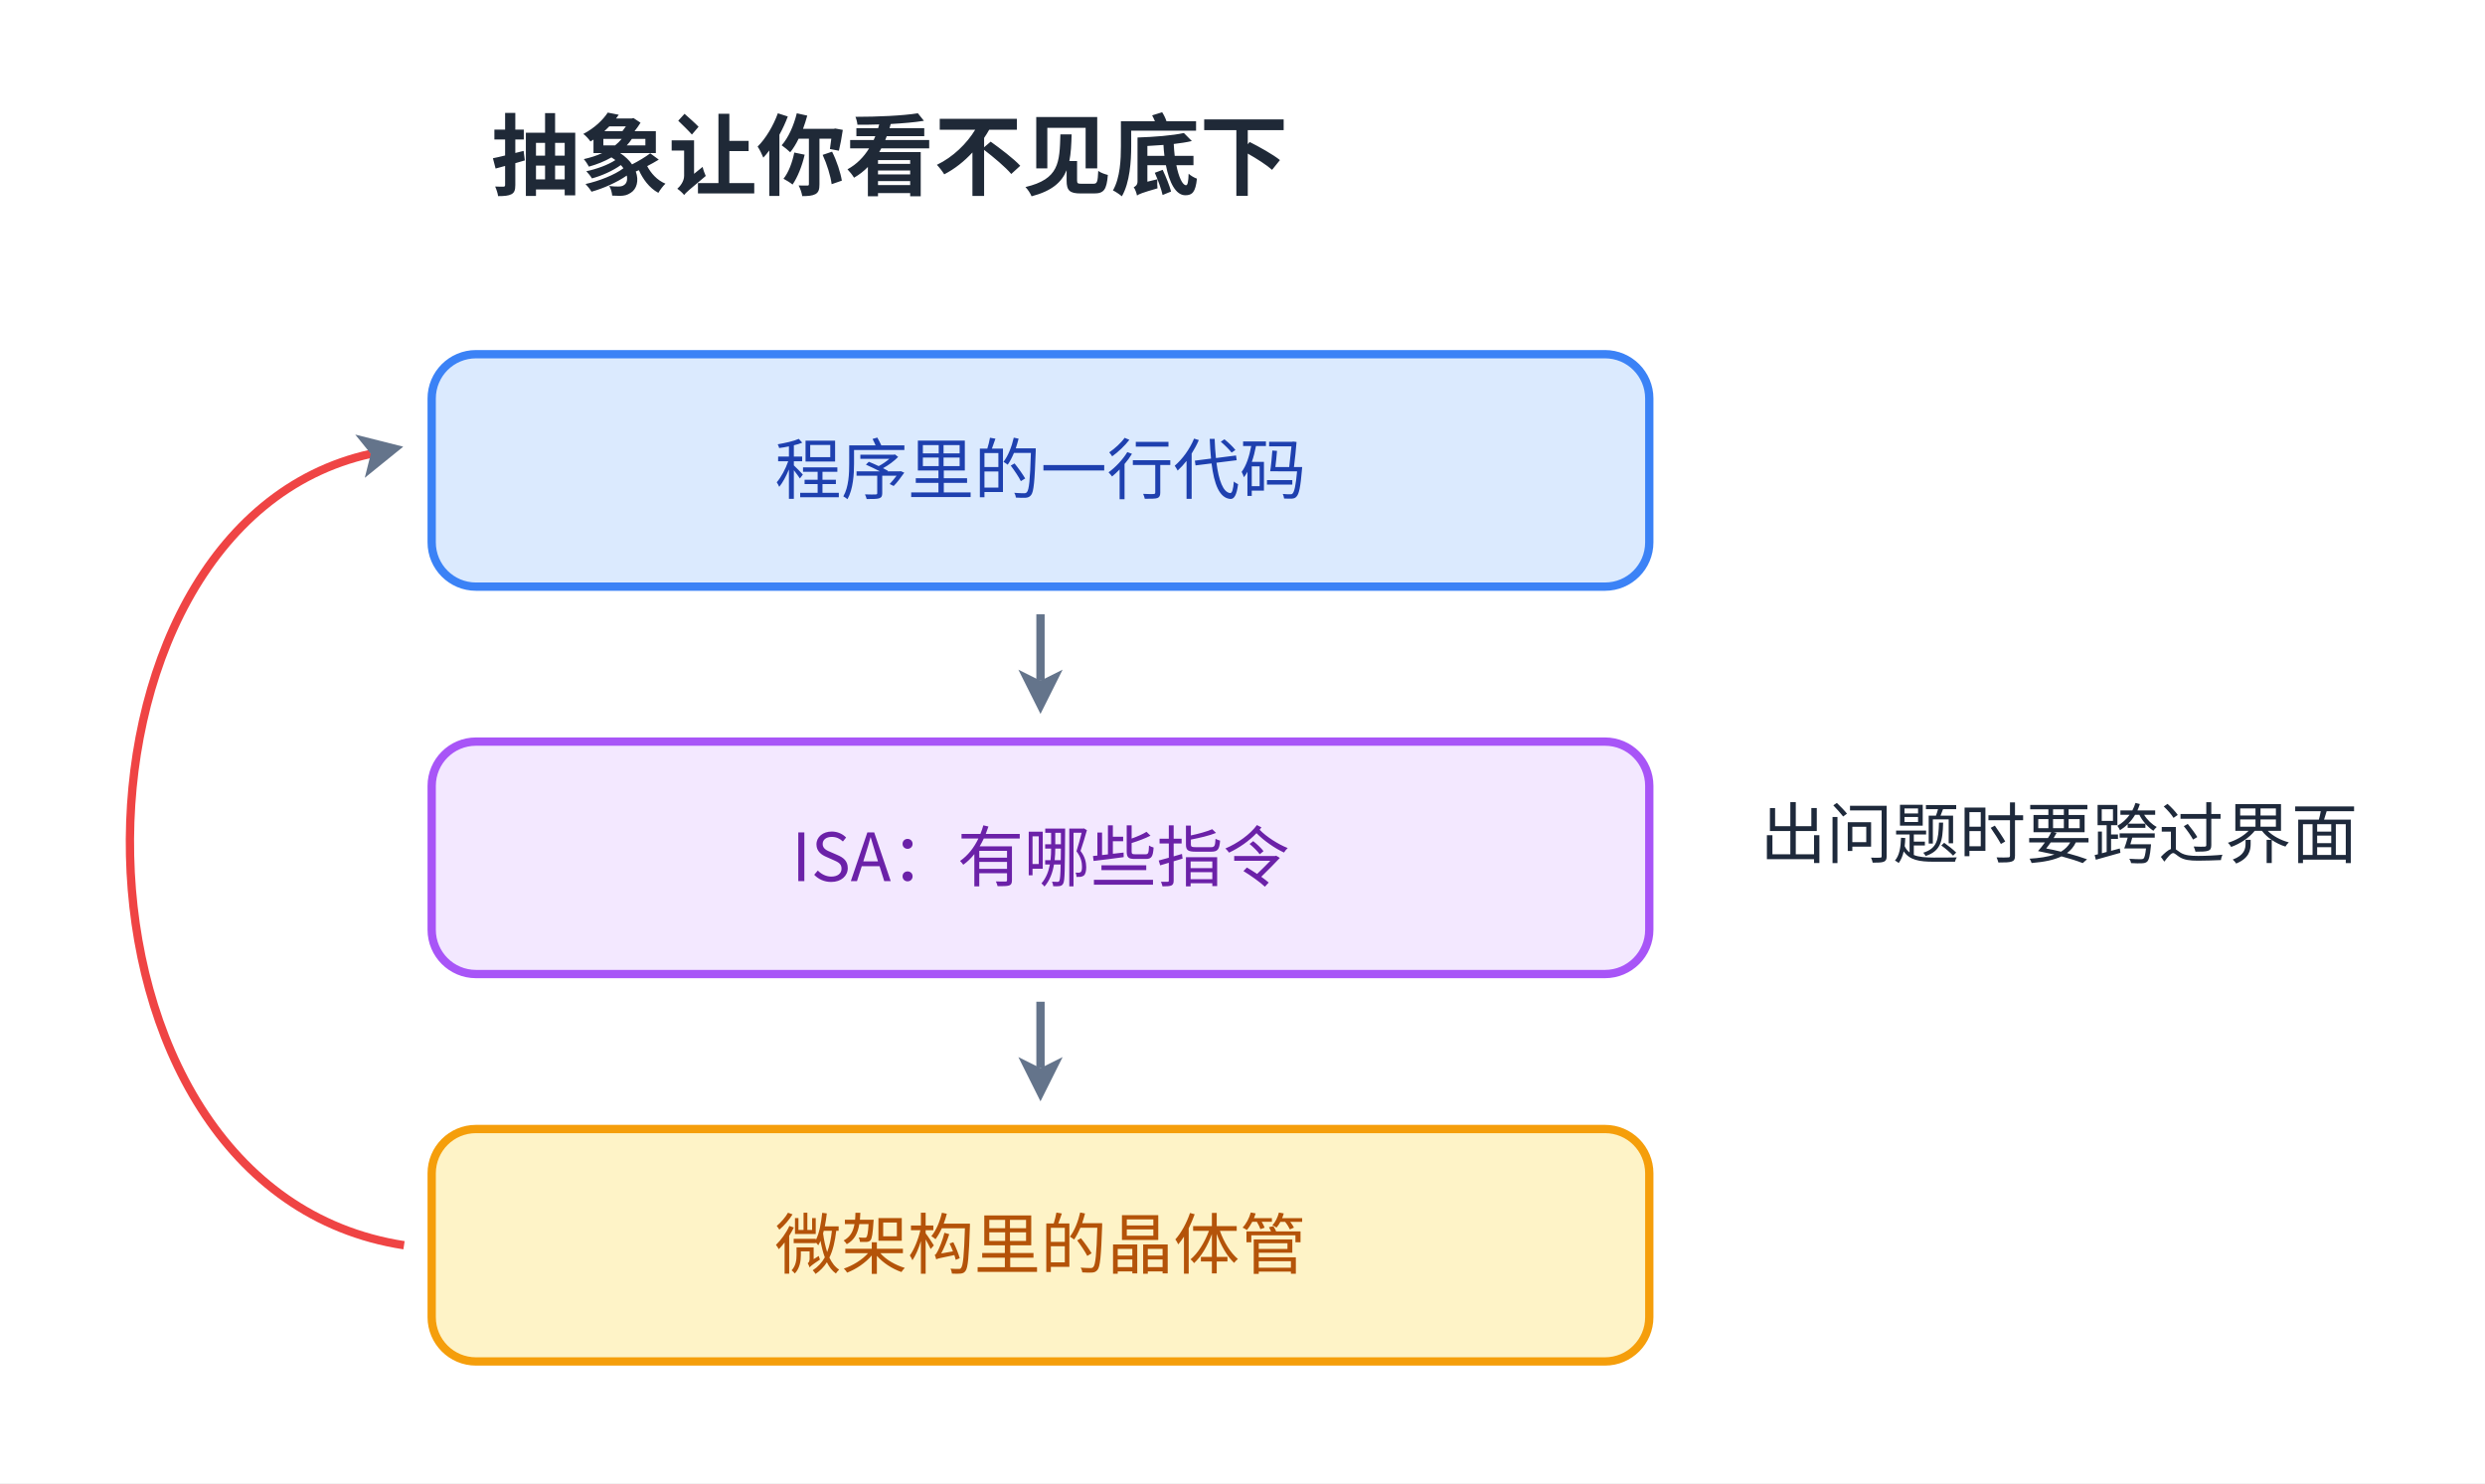
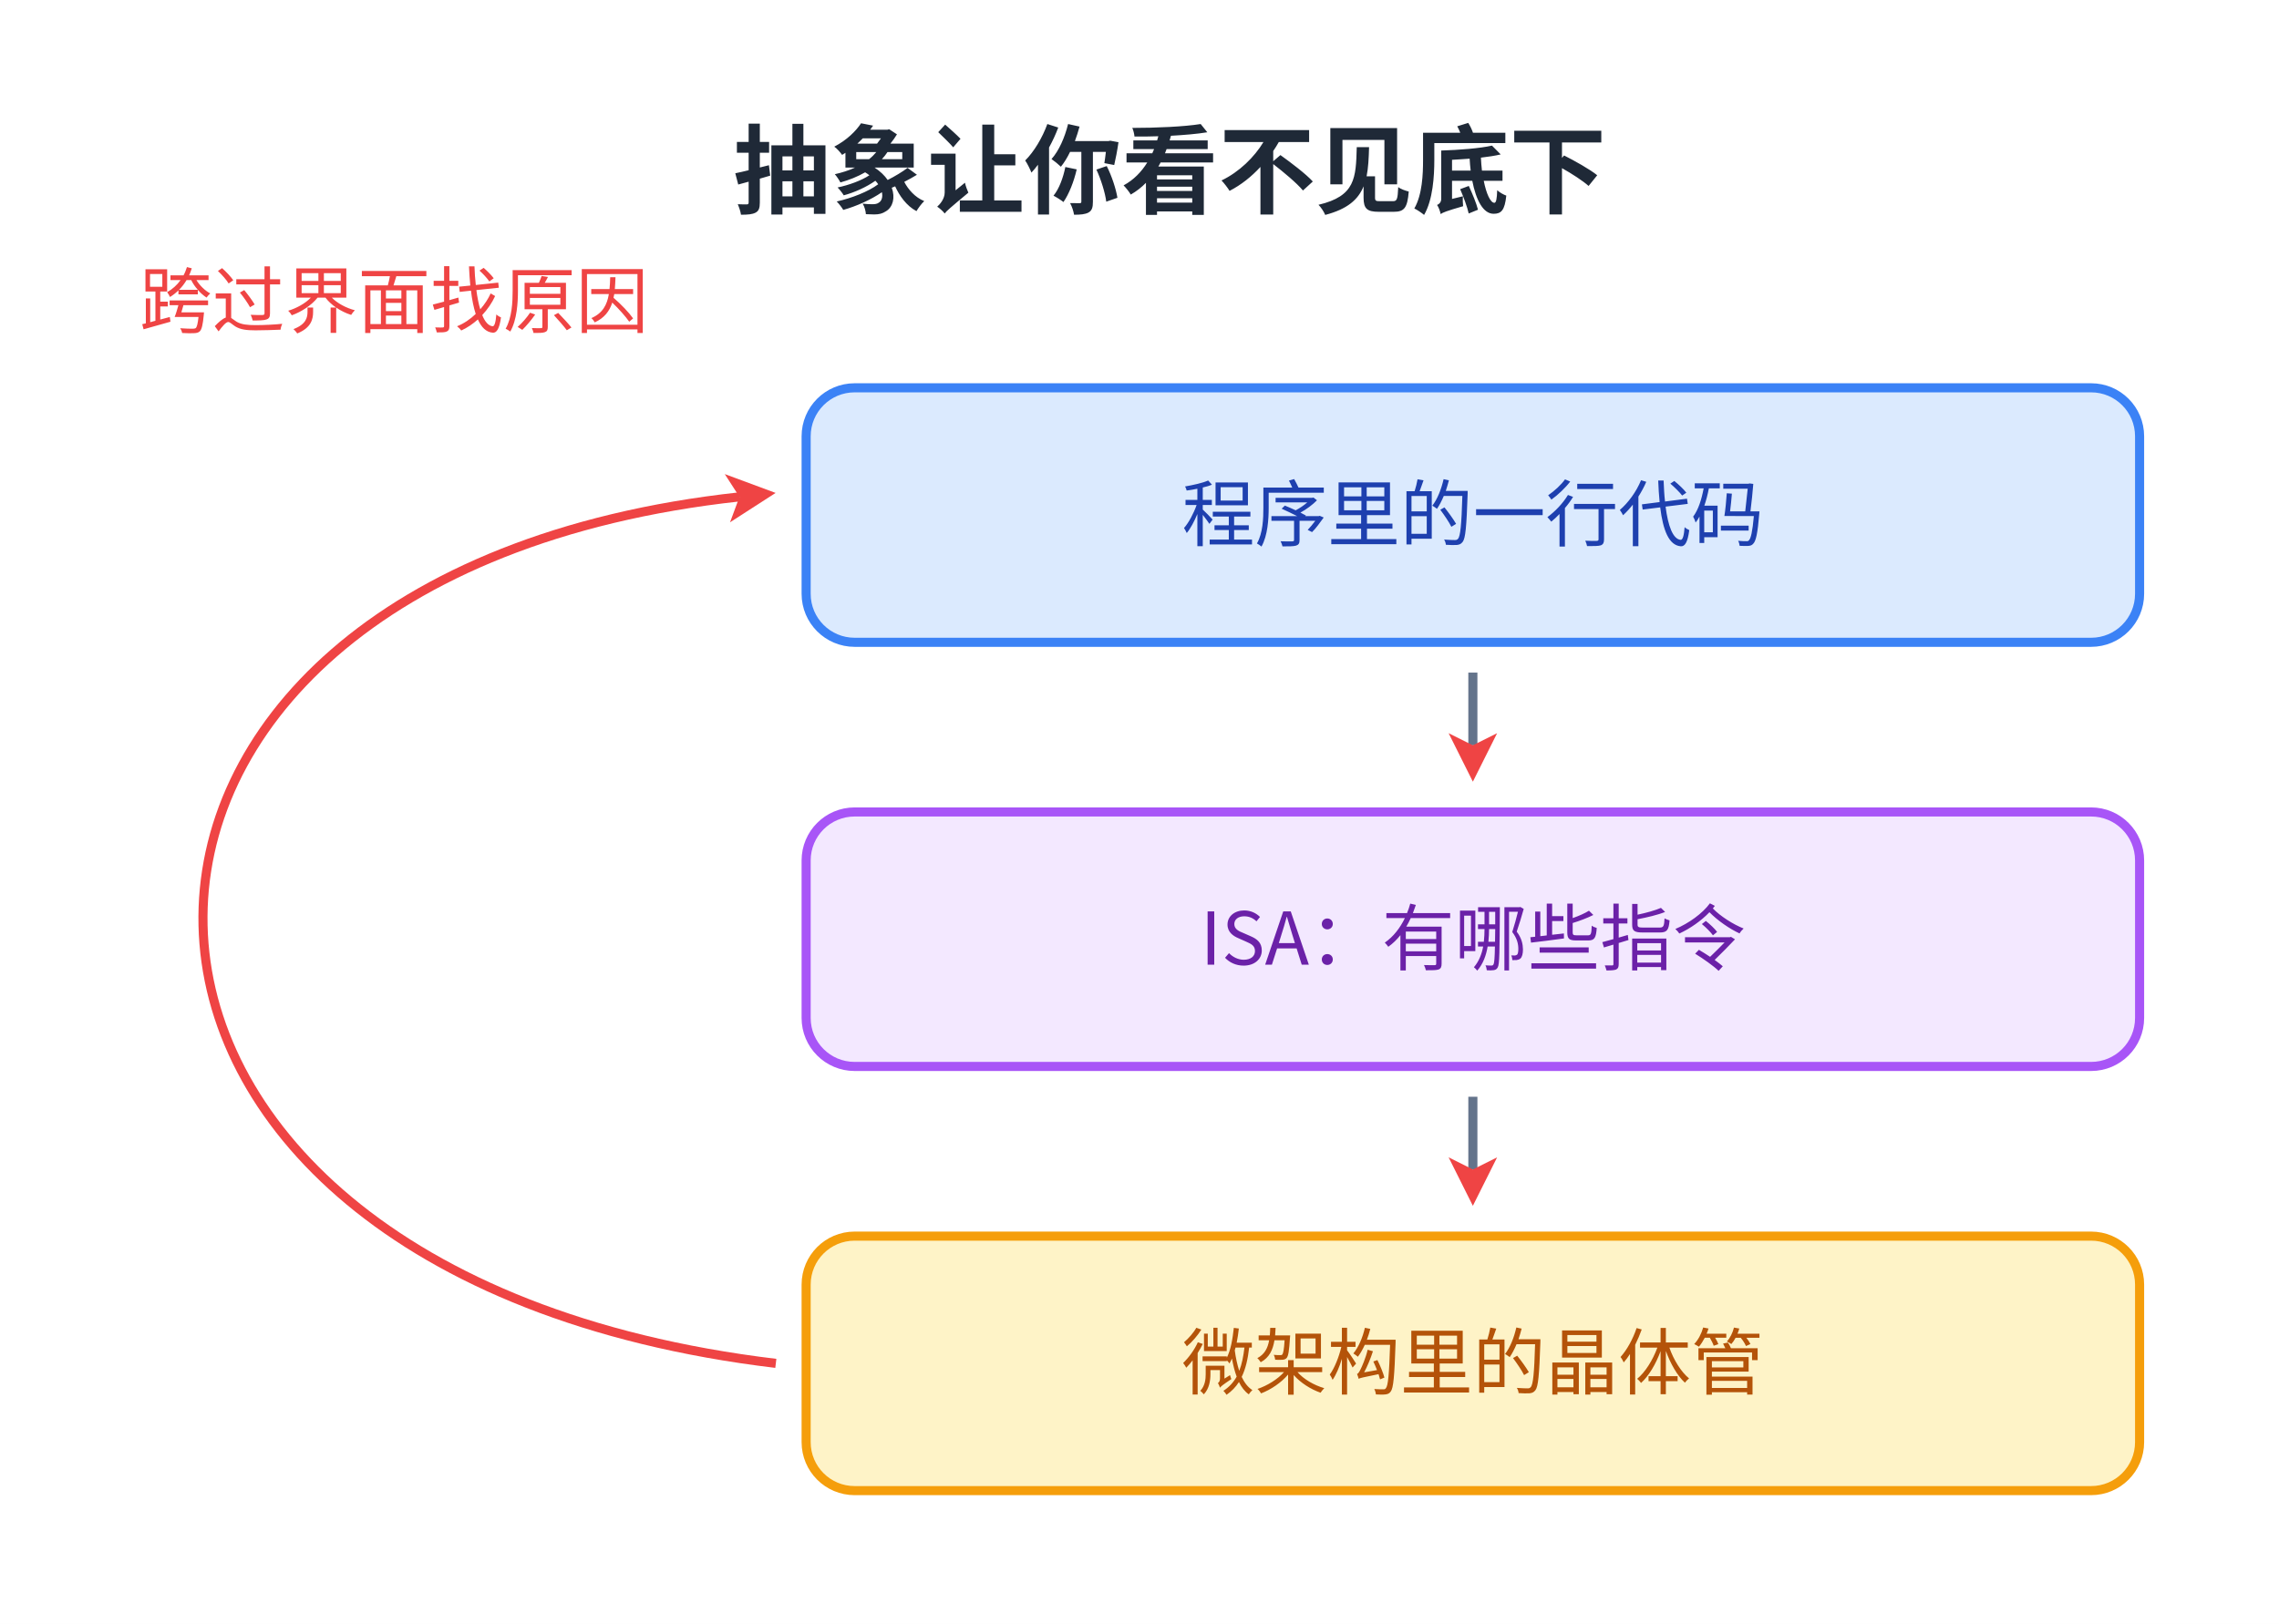
- <svg xmlns="http://www.w3.org/2000/svg" viewBox="32 0 449 268" width="449" height="268" role="img" aria-labelledby="fig-l1-10-title fig-l1-10-desc">
+ <svg xmlns="http://www.w3.org/2000/svg" viewBox="17 0 376 268" width="376" height="268" role="img" aria-labelledby="fig-l1-10-title fig-l1-10-desc">
  <defs>
    <style>
      text { font-family: 'PingFang SC', 'Microsoft YaHei', 'Noto Sans CJK SC', system-ui, sans-serif; }
    </style>
    <marker id="arrow" markerWidth="8" markerHeight="8" refX="2" refY="4" orient="auto" markerUnits="userSpaceOnUse">
-       <path d="M0,0 L8,4 L0,8 L2,4 z" fill="#64748b" />
+       <path d="M0,0 L8,4 L0,8 L2,4 z" fill="#ef4444" />
    </marker>
  </defs>
-   <rect x="32" y="0" width="449" height="268" fill="#ffffff" />
-   <text x="192.75" y="34" font-size="16" font-weight="600" fill="#1f2937" text-anchor="middle">抽象让你看不见底下</text>
-   <rect x="110" y="64" width="220" height="42" rx="8" fill="#dbeafe" stroke="#3b82f6" stroke-width="1.5" />
-   <text x="220" y="89.2" font-size="12" fill="#1e40af" text-anchor="middle">程序里的一行代码</text>
-   <path d="M220,111 L220,123" fill="none" stroke="#64748b" stroke-width="1.5" marker-end="url(#arrow)" />
-   <rect x="110" y="134" width="220" height="42" rx="8" fill="#f3e8ff" stroke="#a855f7" stroke-width="1.5" />
-   <text x="220" y="159.2" font-size="12" fill="#6b21a8" text-anchor="middle">ISA：有哪些指令</text>
-   <path d="M220,181 L220,193" fill="none" stroke="#64748b" stroke-width="1.5" marker-end="url(#arrow)" />
-   <rect x="110" y="204" width="220" height="42" rx="8" fill="#fef3c7" stroke="#f59e0b" stroke-width="1.5" />
-   <text x="220" y="229.2" font-size="12" fill="#b45309" text-anchor="middle">微架构里的晶体管</text>
-   <path d="M105,225 C 40,215 40,95 99,82" fill="none" stroke="#ef4444" stroke-width="1.5" marker-end="url(#arrow)" />
-   <text x="350" y="155" font-size="12" fill="#1e293b" text-anchor="start">出问题时要跨过界面</text>
+   <rect x="17" y="0" width="376" height="268" fill="#ffffff" />
+   <text x="210" y="34" font-size="16" font-weight="600" fill="#1f2937" text-anchor="middle">抽象让你看不见底下</text>
+   <text x="40" y="54" font-size="12" fill="#ef4444" text-anchor="start">跨过界面找原因</text>
+   <rect x="150" y="64" width="220" height="42" rx="8" fill="#dbeafe" stroke="#3b82f6" stroke-width="1.5" />
+   <text x="260" y="89.2" font-size="12" fill="#1e40af" text-anchor="middle">程序里的一行代码</text>
+   <path d="M260,111 L260,123" fill="none" stroke="#64748b" stroke-width="1.5" marker-end="url(#arrow)" />
+   <rect x="150" y="134" width="220" height="42" rx="8" fill="#f3e8ff" stroke="#a855f7" stroke-width="1.5" />
+   <text x="260" y="159.2" font-size="12" fill="#6b21a8" text-anchor="middle">ISA：有哪些指令</text>
+   <path d="M260,181 L260,193" fill="none" stroke="#64748b" stroke-width="1.5" marker-end="url(#arrow)" />
+   <rect x="150" y="204" width="220" height="42" rx="8" fill="#fef3c7" stroke="#f59e0b" stroke-width="1.5" />
+   <text x="260" y="229.2" font-size="12" fill="#b45309" text-anchor="middle">微架构里的晶体管</text>
+   <path d="M145,225 C 20,210 20,95 139,82" fill="none" stroke="#ef4444" stroke-width="1.5" marker-end="url(#arrow)" />
</svg>
